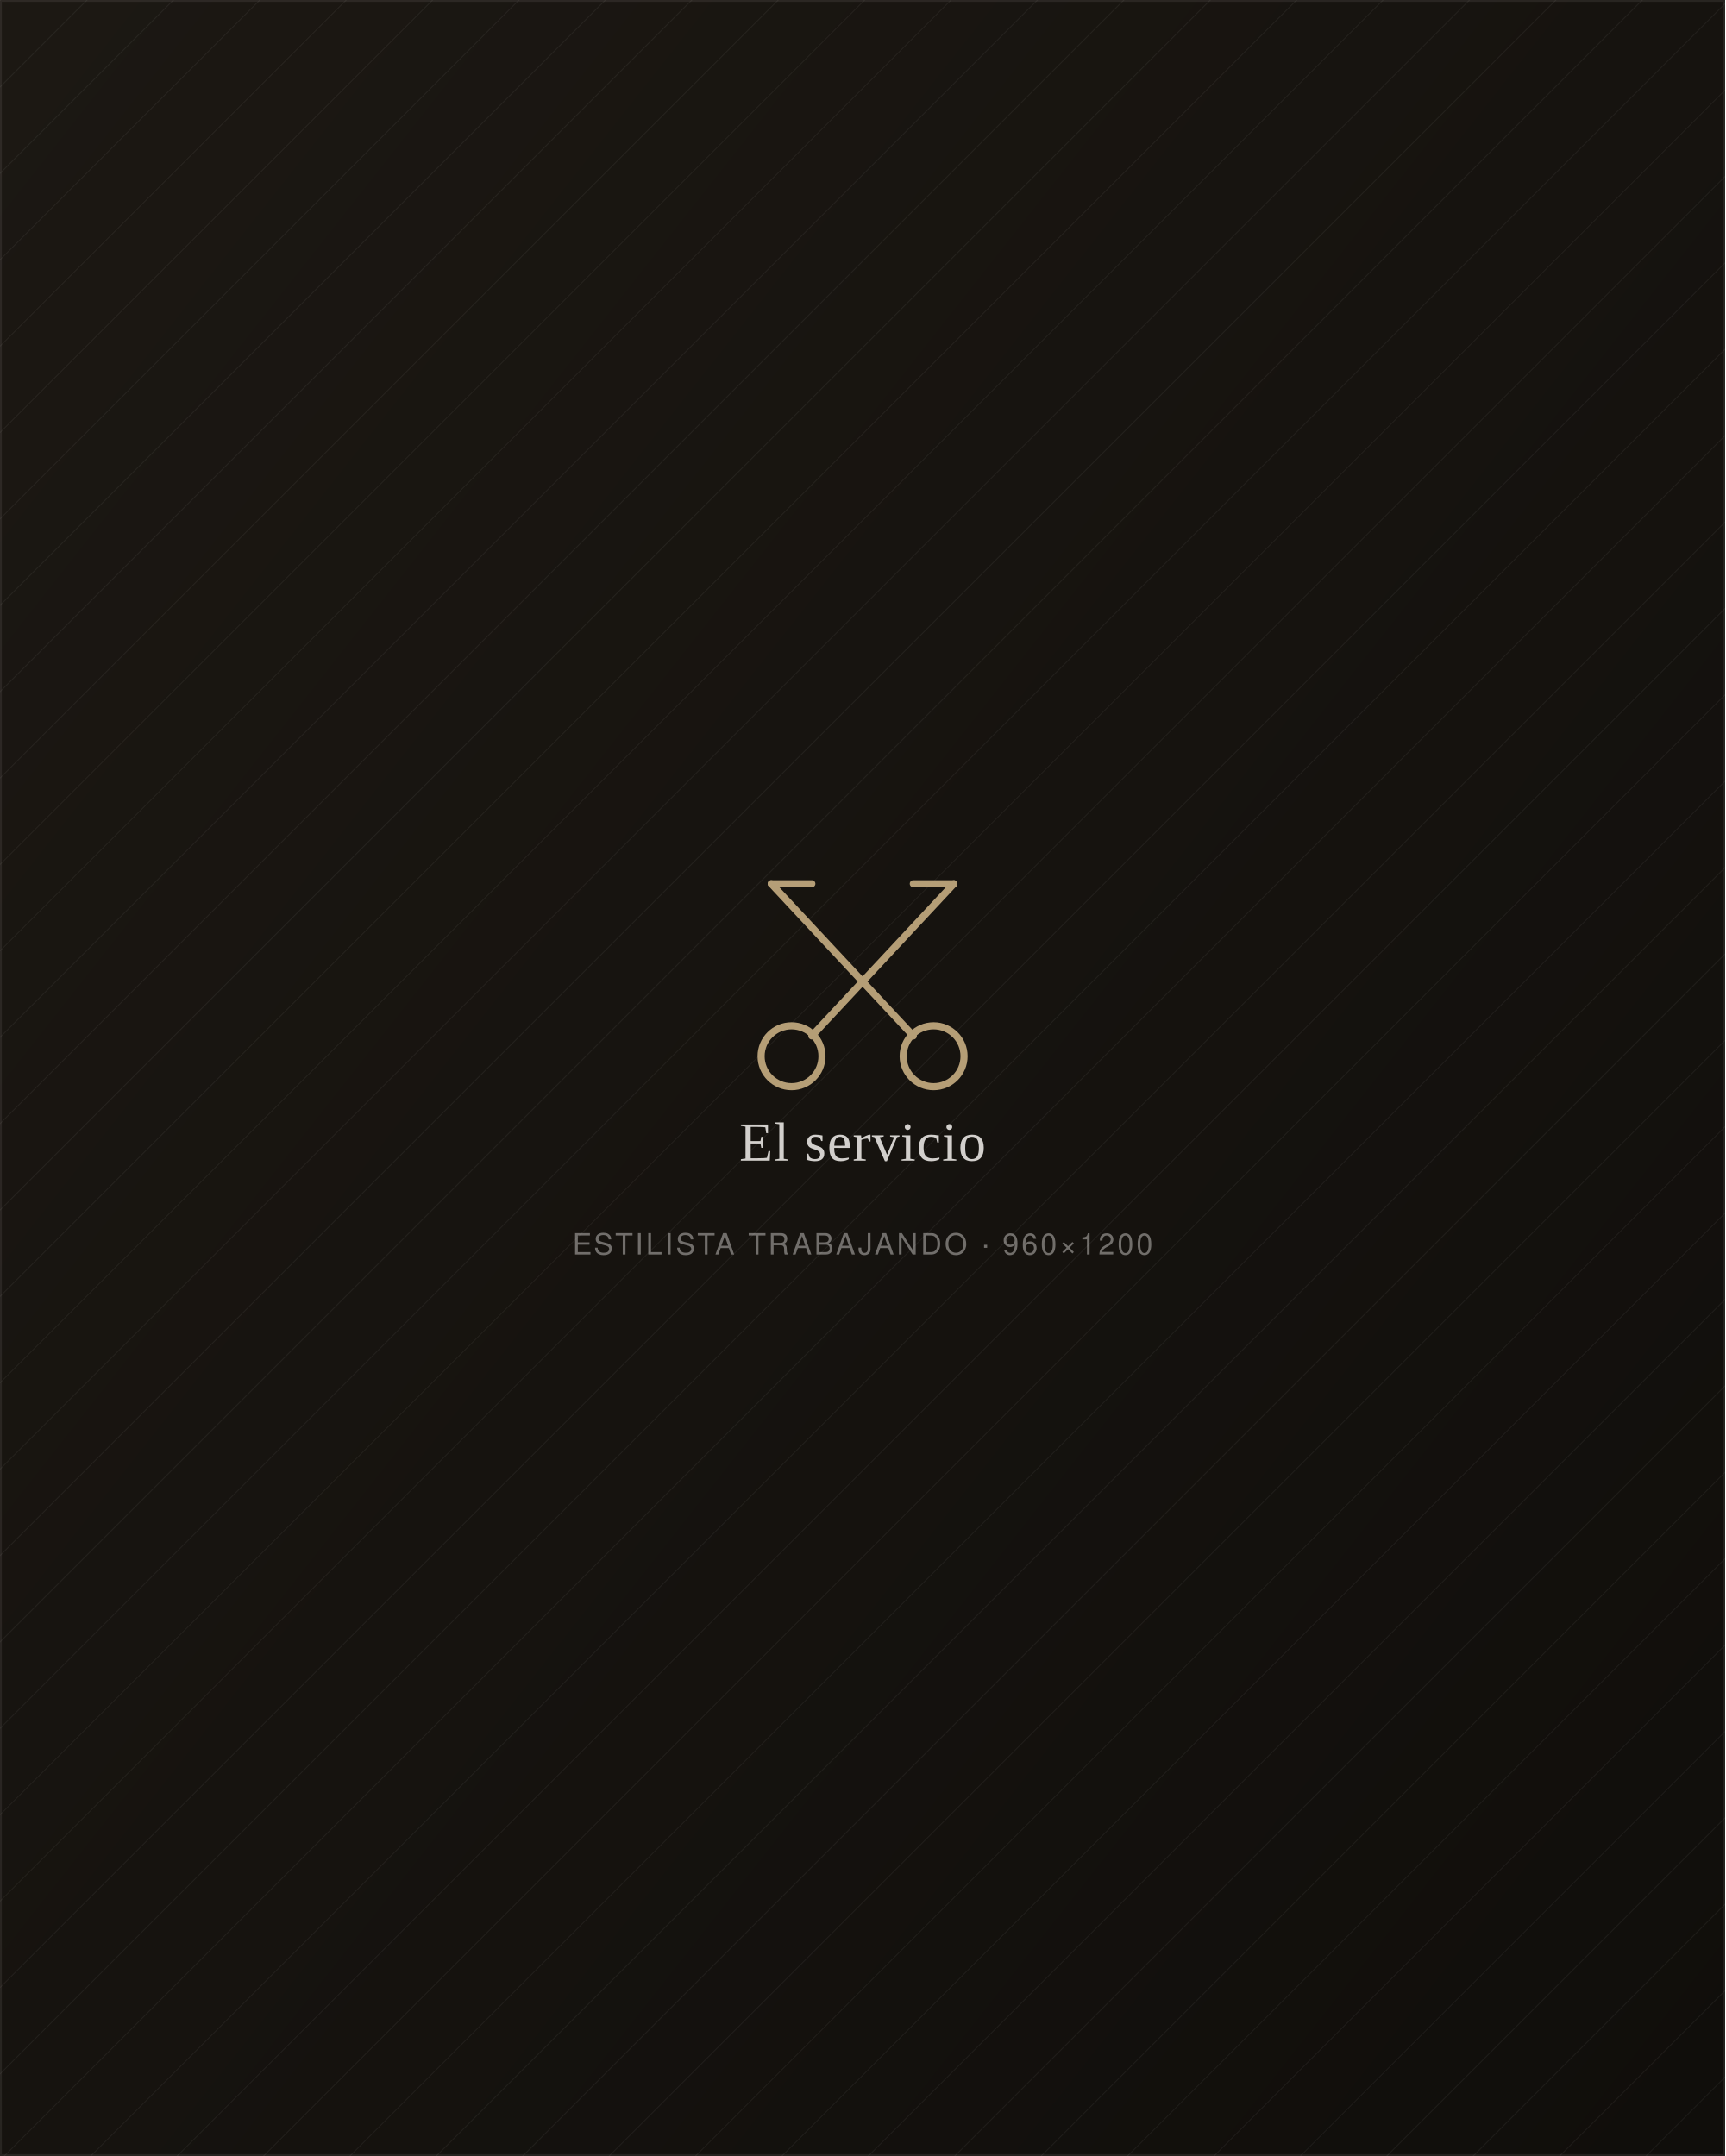
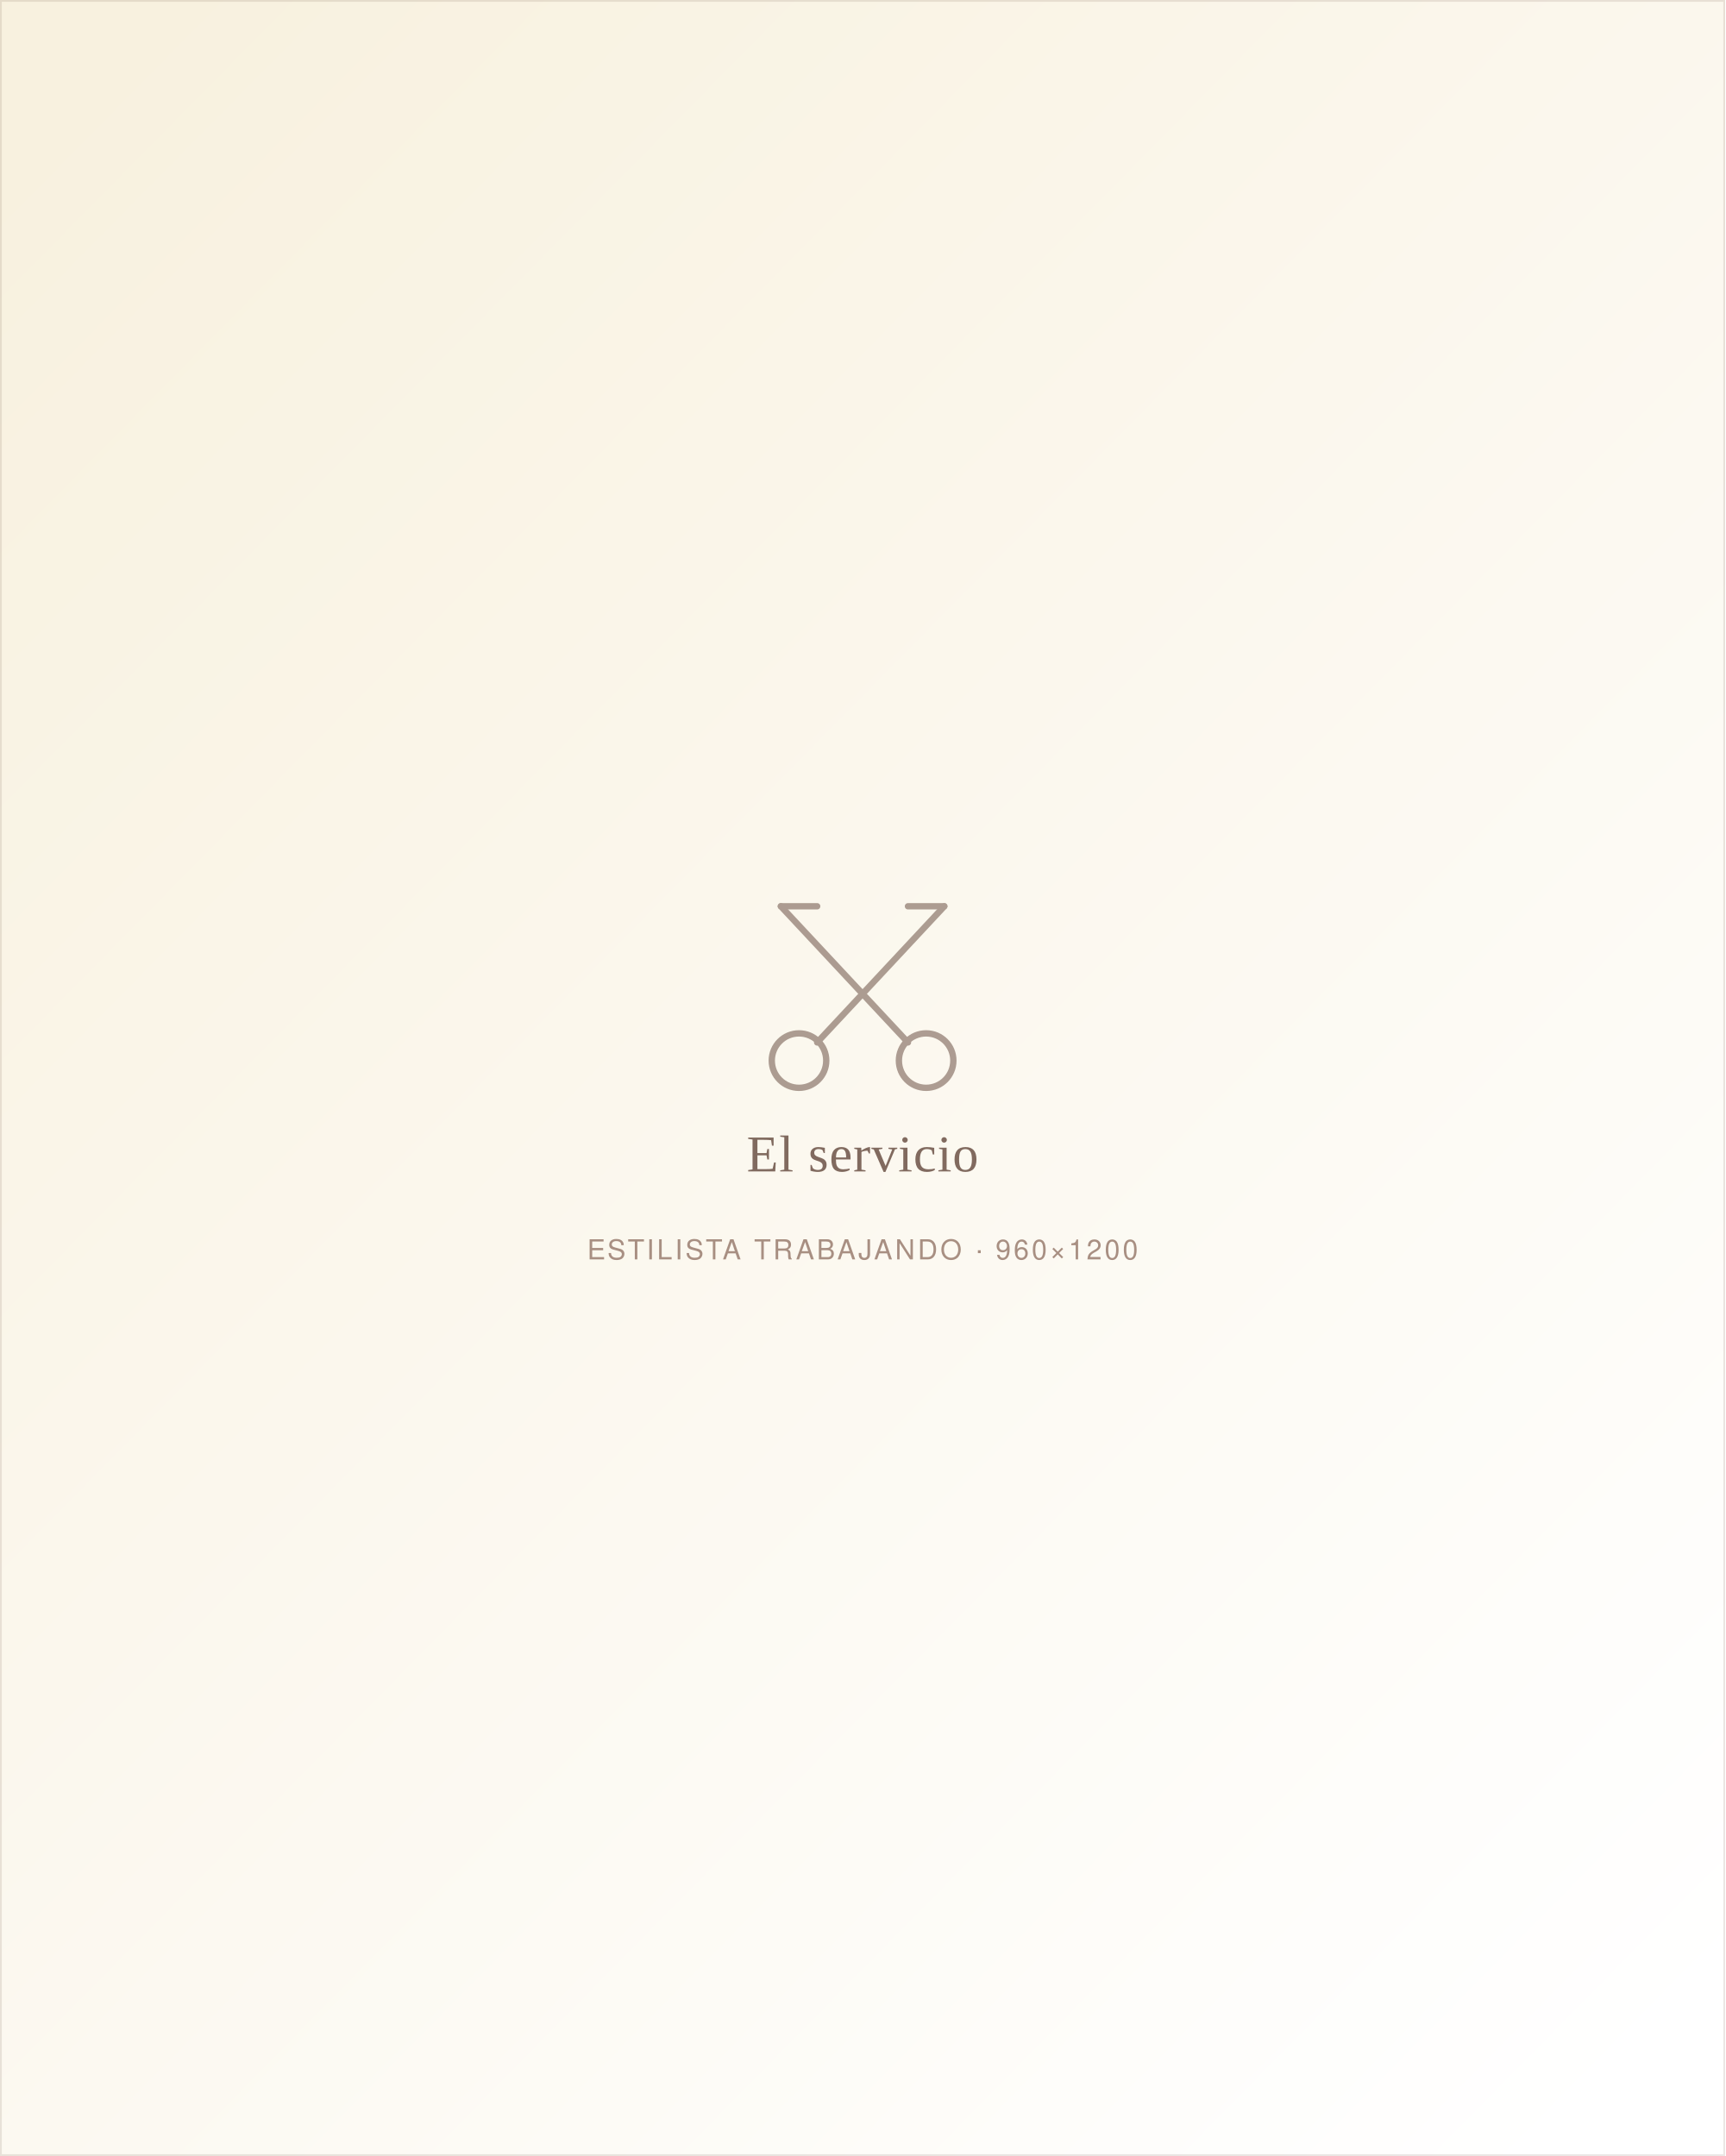
<svg xmlns="http://www.w3.org/2000/svg" viewBox="0 0 960 1200" width="960" height="1200" role="img" aria-label="El servicio">
  <defs>
-     <linearGradient id="g-3" x1="0%" y1="0%" x2="100%" y2="100%">
-       <stop offset="0%" stop-color="#1C1813" />
-       <stop offset="100%" stop-color="#100E0B" />
+     <linearGradient id="g-3" x1="10%" y1="0%" x2="90%" y2="100%">
+       <stop offset="0%" stop-color="#F8F1DF" />
+       <stop offset="100%" stop-color="#FFFFFF" />
    </linearGradient>
-     <pattern id="n-3" width="34" height="34" patternTransform="rotate(45)" patternUnits="userSpaceOnUse">
-       <line x1="0" y1="0" x2="0" y2="34" stroke="rgba(251,249,245,0.055)" stroke-width="1" />
-     </pattern>
  </defs>
  <rect width="960" height="1200" fill="url(#g-3)" />
-   <rect width="960" height="1200" fill="url(#n-3)" />
-   <rect x="0.5" y="0.5" width="959" height="1199" fill="none" stroke="rgba(251,249,245,0.08)" stroke-width="1" />
-   <g transform="translate(480 554) scale(2.823529)" opacity="0.9" fill="none" stroke="#C6AD82" stroke-width="1.4" stroke-linecap="round" stroke-linejoin="round">
+   <rect x="0.5" y="0.5" width="959" height="1199" fill="none" stroke="rgba(107,81,69,0.14)" stroke-width="1" />
+   <g transform="translate(480 560) scale(2.526316)" opacity="0.55" fill="none" stroke="#6B5145" stroke-width="1.4" stroke-linecap="round" stroke-linejoin="round">
    <circle cx="-14" cy="12" r="6" />
    <circle cx="14" cy="12" r="6" />
    <path d="M -10 8 L 18 -22" />
    <path d="M 10 8 L -18 -22" />
    <path d="M -18 -22 L -10 -22 M 18 -22 L 10 -22" />
  </g>
-   <text x="50%" y="646" text-anchor="middle" font-family="Georgia, 'Times New Roman', serif" font-size="30.72" fill="rgba(251,249,245,0.82)" letter-spacing="0.5">El servicio</text>
-   <text x="50%" y="698.224" text-anchor="middle" font-family="Helvetica, Arial, sans-serif" font-size="16.32" fill="rgba(251,249,245,0.4)" letter-spacing="1.5">ESTILISTA TRABAJANDO · 960×1200</text>
+   <text x="50%" y="652" text-anchor="middle" font-family="Georgia, 'Times New Roman', serif" font-size="28.8" fill="#6B5145" letter-spacing="0.5" opacity="0.85">El servicio</text>
+   <text x="50%" y="700.96" text-anchor="middle" font-family="Helvetica, Arial, sans-serif" font-size="15.36" fill="#A88F82" letter-spacing="1.5">ESTILISTA TRABAJANDO · 960×1200</text>
</svg>
